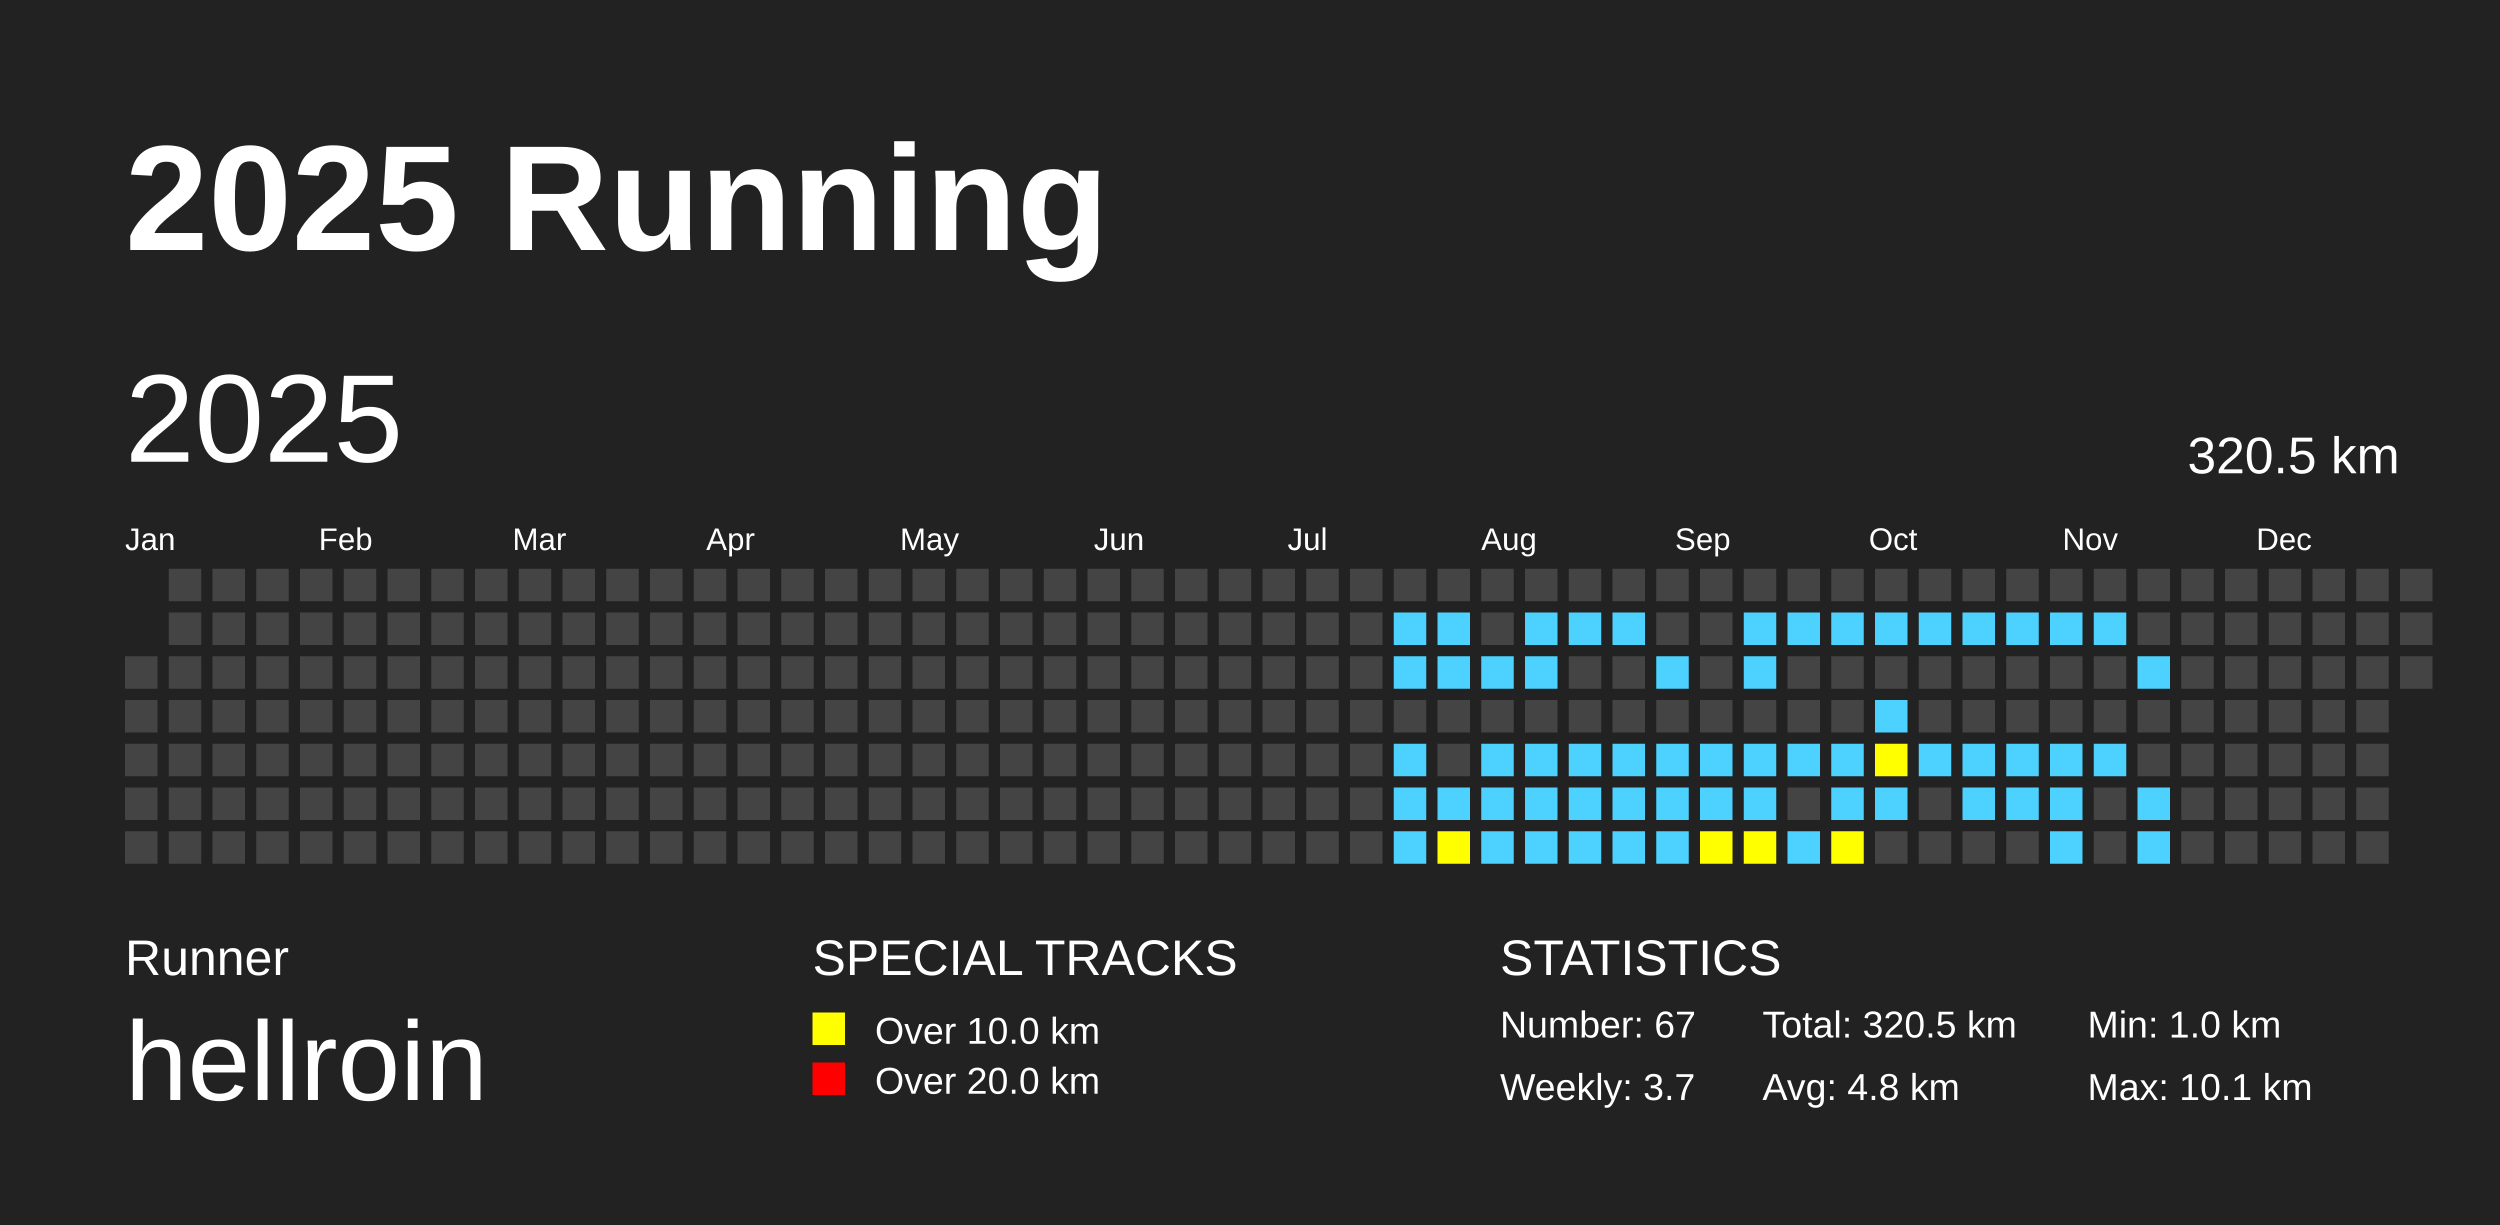
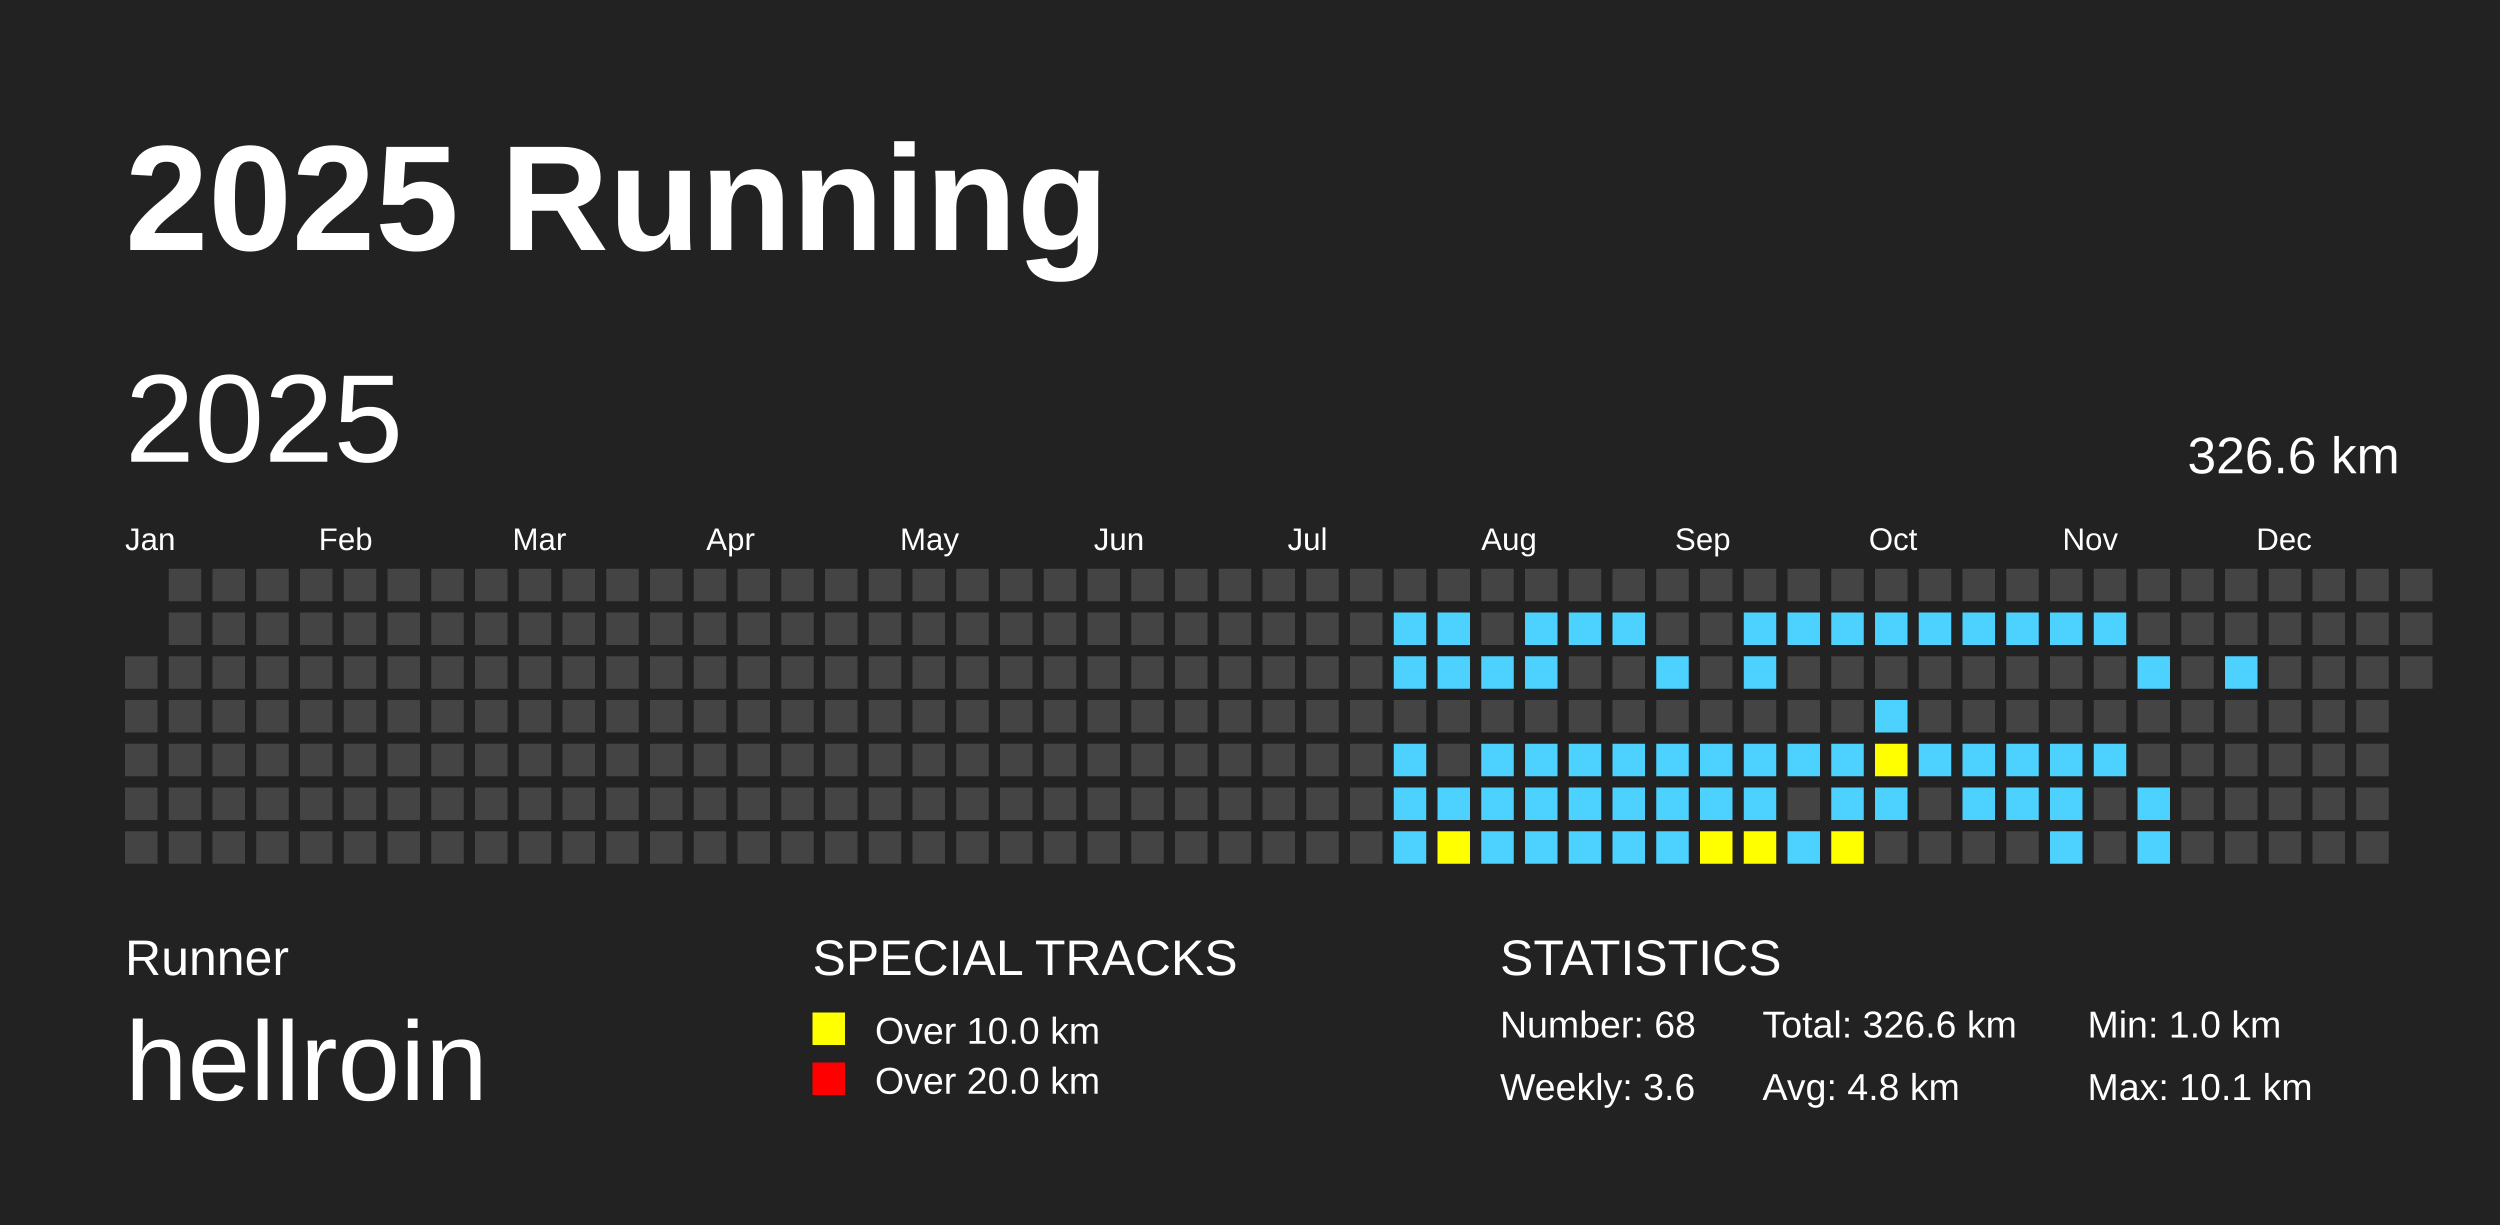
<svg xmlns="http://www.w3.org/2000/svg" baseProfile="full" height="98mm" version="1.1" viewBox="0,0,200,98" width="200mm">
  <defs />
  <rect fill="#222222" height="98" width="200" x="0" y="0" />
  <text fill="#FFFFFF" style="font-size:12px; font-family:Arial; font-weight:bold;" x="10" y="20">2025 Running</text>
  <text fill="#FFFFFF" style="font-size:4px; font-family:Arial" x="10" y="78">Runner</text>
  <text fill="#FFFFFF" style="font-size:9px; font-family:Arial" x="10" y="88">hellroin</text>
  <text fill="#FFFFFF" style="font-size:4px; font-family:Arial" x="65" y="78">SPECIAL TRACKS</text>
  <rect fill="yellow" height="2.6" width="2.6" x="65" y="81" />
  <text fill="#FFFFFF" style="font-size:3px; font-family:Arial" x="70" y="83.5">Over 10.0 km</text>
  <rect fill="red" height="2.6" width="2.6" x="65" y="85" />
  <text fill="#FFFFFF" style="font-size:3px; font-family:Arial" x="70" y="87.5">Over 20.0 km</text>
  <text fill="#FFFFFF" style="font-size:4px; font-family:Arial" x="120" y="78">STATISTICS</text>
-   <text fill="#FFFFFF" style="font-size:3px; font-family:Arial" x="120" y="83">Number: 67</text>
-   <text fill="#FFFFFF" style="font-size:3px; font-family:Arial" x="120" y="88">Weekly: 3.7</text>
-   <text fill="#FFFFFF" style="font-size:3px; font-family:Arial" x="141" y="83">Total: 320.5 km</text>
+   <text fill="#FFFFFF" style="font-size:3px; font-family:Arial" x="120" y="83">Number: 68</text>
+   <text fill="#FFFFFF" style="font-size:3px; font-family:Arial" x="120" y="88">Weekly: 3.6</text>
+   <text fill="#FFFFFF" style="font-size:3px; font-family:Arial" x="141" y="83">Total: 326.6 km</text>
  <text fill="#FFFFFF" style="font-size:3px; font-family:Arial" x="141" y="88">Avg: 4.8 km</text>
  <text fill="#FFFFFF" style="font-size:3px; font-family:Arial" x="167" y="83">Min: 1.0 km</text>
  <text fill="#FFFFFF" style="font-size:3px; font-family:Arial" x="167" y="88">Max: 10.1 km</text>
  <text dominant-baseline="hanging" fill="#FFFFFF" style="font-size:10.0px; font-family:Arial;" x="10" y="30">2025</text>
-   <text dominant-baseline="hanging" fill="#FFFFFF" style="font-size:4.125px; font-family:Arial;" x="175" y="35">320.5 km</text>
+   <text dominant-baseline="hanging" fill="#FFFFFF" style="font-size:4.125px; font-family:Arial;" x="175" y="35">326.6 km</text>
  <text fill="#FFFFFF" style="font-size:2.5px; font-family:Arial" x="10.0" y="44">Jan</text>
  <text fill="#FFFFFF" style="font-size:2.5px; font-family:Arial" x="25.5" y="44">Feb</text>
  <text fill="#FFFFFF" style="font-size:2.5px; font-family:Arial" x="41.0" y="44">Mar</text>
  <text fill="#FFFFFF" style="font-size:2.5px; font-family:Arial" x="56.5" y="44">Apr</text>
  <text fill="#FFFFFF" style="font-size:2.5px; font-family:Arial" x="72.0" y="44">May</text>
  <text fill="#FFFFFF" style="font-size:2.5px; font-family:Arial" x="87.5" y="44">Jun</text>
  <text fill="#FFFFFF" style="font-size:2.5px; font-family:Arial" x="103.0" y="44">Jul</text>
  <text fill="#FFFFFF" style="font-size:2.5px; font-family:Arial" x="118.5" y="44">Aug</text>
  <text fill="#FFFFFF" style="font-size:2.5px; font-family:Arial" x="134.0" y="44">Sep</text>
  <text fill="#FFFFFF" style="font-size:2.5px; font-family:Arial" x="149.5" y="44">Oct</text>
  <text fill="#FFFFFF" style="font-size:2.5px; font-family:Arial" x="165.0" y="44">Nov</text>
  <text fill="#FFFFFF" style="font-size:2.5px; font-family:Arial" x="180.5" y="44">Dec</text>
  <rect fill="#444444" height="2.6" width="2.6" x="10.0" y="52.5" />
  <rect fill="#444444" height="2.6" width="2.6" x="10.0" y="56.0" />
  <rect fill="#444444" height="2.6" width="2.6" x="10.0" y="59.5" />
  <rect fill="#444444" height="2.6" width="2.6" x="10.0" y="63.0" />
  <rect fill="#444444" height="2.6" width="2.6" x="10.0" y="66.5" />
  <rect fill="#444444" height="2.6" width="2.6" x="13.5" y="45.5" />
  <rect fill="#444444" height="2.6" width="2.6" x="13.5" y="49.0" />
  <rect fill="#444444" height="2.6" width="2.6" x="13.5" y="52.5" />
  <rect fill="#444444" height="2.6" width="2.6" x="13.5" y="56.0" />
  <rect fill="#444444" height="2.6" width="2.6" x="13.5" y="59.5" />
  <rect fill="#444444" height="2.6" width="2.6" x="13.5" y="63.0" />
  <rect fill="#444444" height="2.6" width="2.6" x="13.5" y="66.5" />
  <rect fill="#444444" height="2.6" width="2.6" x="17.0" y="45.5" />
  <rect fill="#444444" height="2.6" width="2.6" x="17.0" y="49.0" />
  <rect fill="#444444" height="2.6" width="2.6" x="17.0" y="52.5" />
  <rect fill="#444444" height="2.6" width="2.6" x="17.0" y="56.0" />
  <rect fill="#444444" height="2.6" width="2.6" x="17.0" y="59.5" />
  <rect fill="#444444" height="2.6" width="2.6" x="17.0" y="63.0" />
  <rect fill="#444444" height="2.6" width="2.6" x="17.0" y="66.5" />
  <rect fill="#444444" height="2.6" width="2.6" x="20.5" y="45.5" />
  <rect fill="#444444" height="2.6" width="2.6" x="20.5" y="49.0" />
  <rect fill="#444444" height="2.6" width="2.6" x="20.5" y="52.5" />
  <rect fill="#444444" height="2.6" width="2.6" x="20.5" y="56.0" />
  <rect fill="#444444" height="2.6" width="2.6" x="20.5" y="59.5" />
  <rect fill="#444444" height="2.6" width="2.6" x="20.5" y="63.0" />
  <rect fill="#444444" height="2.6" width="2.6" x="20.5" y="66.5" />
  <rect fill="#444444" height="2.6" width="2.6" x="24.0" y="45.5" />
  <rect fill="#444444" height="2.6" width="2.6" x="24.0" y="49.0" />
  <rect fill="#444444" height="2.6" width="2.6" x="24.0" y="52.5" />
  <rect fill="#444444" height="2.6" width="2.6" x="24.0" y="56.0" />
  <rect fill="#444444" height="2.6" width="2.6" x="24.0" y="59.5" />
  <rect fill="#444444" height="2.6" width="2.6" x="24.0" y="63.0" />
  <rect fill="#444444" height="2.6" width="2.6" x="24.0" y="66.5" />
  <rect fill="#444444" height="2.6" width="2.6" x="27.5" y="45.5" />
  <rect fill="#444444" height="2.6" width="2.6" x="27.5" y="49.0" />
  <rect fill="#444444" height="2.6" width="2.6" x="27.5" y="52.5" />
  <rect fill="#444444" height="2.6" width="2.6" x="27.5" y="56.0" />
  <rect fill="#444444" height="2.6" width="2.6" x="27.5" y="59.5" />
  <rect fill="#444444" height="2.6" width="2.6" x="27.5" y="63.0" />
  <rect fill="#444444" height="2.6" width="2.6" x="27.5" y="66.5" />
  <rect fill="#444444" height="2.6" width="2.6" x="31.0" y="45.5" />
  <rect fill="#444444" height="2.6" width="2.6" x="31.0" y="49.0" />
  <rect fill="#444444" height="2.6" width="2.6" x="31.0" y="52.5" />
  <rect fill="#444444" height="2.6" width="2.6" x="31.0" y="56.0" />
  <rect fill="#444444" height="2.6" width="2.6" x="31.0" y="59.5" />
  <rect fill="#444444" height="2.6" width="2.6" x="31.0" y="63.0" />
  <rect fill="#444444" height="2.6" width="2.6" x="31.0" y="66.5" />
  <rect fill="#444444" height="2.6" width="2.6" x="34.5" y="45.5" />
  <rect fill="#444444" height="2.6" width="2.6" x="34.5" y="49.0" />
  <rect fill="#444444" height="2.6" width="2.6" x="34.5" y="52.5" />
  <rect fill="#444444" height="2.6" width="2.6" x="34.5" y="56.0" />
  <rect fill="#444444" height="2.6" width="2.6" x="34.5" y="59.5" />
  <rect fill="#444444" height="2.6" width="2.6" x="34.5" y="63.0" />
  <rect fill="#444444" height="2.6" width="2.6" x="34.5" y="66.5" />
  <rect fill="#444444" height="2.6" width="2.6" x="38.0" y="45.5" />
  <rect fill="#444444" height="2.6" width="2.6" x="38.0" y="49.0" />
  <rect fill="#444444" height="2.6" width="2.6" x="38.0" y="52.5" />
  <rect fill="#444444" height="2.6" width="2.6" x="38.0" y="56.0" />
  <rect fill="#444444" height="2.6" width="2.6" x="38.0" y="59.5" />
  <rect fill="#444444" height="2.6" width="2.6" x="38.0" y="63.0" />
  <rect fill="#444444" height="2.6" width="2.6" x="38.0" y="66.5" />
  <rect fill="#444444" height="2.6" width="2.6" x="41.5" y="45.5" />
  <rect fill="#444444" height="2.6" width="2.6" x="41.5" y="49.0" />
  <rect fill="#444444" height="2.6" width="2.6" x="41.5" y="52.5" />
  <rect fill="#444444" height="2.6" width="2.6" x="41.5" y="56.0" />
  <rect fill="#444444" height="2.6" width="2.6" x="41.5" y="59.5" />
  <rect fill="#444444" height="2.6" width="2.6" x="41.5" y="63.0" />
  <rect fill="#444444" height="2.6" width="2.6" x="41.5" y="66.5" />
  <rect fill="#444444" height="2.6" width="2.6" x="45.0" y="45.5" />
  <rect fill="#444444" height="2.6" width="2.6" x="45.0" y="49.0" />
  <rect fill="#444444" height="2.6" width="2.6" x="45.0" y="52.5" />
  <rect fill="#444444" height="2.6" width="2.6" x="45.0" y="56.0" />
  <rect fill="#444444" height="2.6" width="2.6" x="45.0" y="59.5" />
  <rect fill="#444444" height="2.6" width="2.6" x="45.0" y="63.0" />
  <rect fill="#444444" height="2.6" width="2.6" x="45.0" y="66.5" />
  <rect fill="#444444" height="2.6" width="2.6" x="48.5" y="45.5" />
  <rect fill="#444444" height="2.6" width="2.6" x="48.5" y="49.0" />
  <rect fill="#444444" height="2.6" width="2.6" x="48.5" y="52.5" />
  <rect fill="#444444" height="2.6" width="2.6" x="48.5" y="56.0" />
  <rect fill="#444444" height="2.6" width="2.6" x="48.5" y="59.5" />
  <rect fill="#444444" height="2.6" width="2.6" x="48.5" y="63.0" />
  <rect fill="#444444" height="2.6" width="2.6" x="48.5" y="66.5" />
  <rect fill="#444444" height="2.6" width="2.6" x="52.0" y="45.5" />
  <rect fill="#444444" height="2.6" width="2.6" x="52.0" y="49.0" />
  <rect fill="#444444" height="2.6" width="2.6" x="52.0" y="52.5" />
  <rect fill="#444444" height="2.6" width="2.6" x="52.0" y="56.0" />
  <rect fill="#444444" height="2.6" width="2.6" x="52.0" y="59.5" />
  <rect fill="#444444" height="2.6" width="2.6" x="52.0" y="63.0" />
  <rect fill="#444444" height="2.6" width="2.6" x="52.0" y="66.5" />
  <rect fill="#444444" height="2.6" width="2.6" x="55.5" y="45.5" />
  <rect fill="#444444" height="2.6" width="2.6" x="55.5" y="49.0" />
  <rect fill="#444444" height="2.6" width="2.6" x="55.5" y="52.5" />
  <rect fill="#444444" height="2.6" width="2.6" x="55.5" y="56.0" />
  <rect fill="#444444" height="2.6" width="2.6" x="55.5" y="59.5" />
  <rect fill="#444444" height="2.6" width="2.6" x="55.5" y="63.0" />
  <rect fill="#444444" height="2.6" width="2.6" x="55.5" y="66.5" />
  <rect fill="#444444" height="2.6" width="2.6" x="59.0" y="45.5" />
  <rect fill="#444444" height="2.6" width="2.6" x="59.0" y="49.0" />
  <rect fill="#444444" height="2.6" width="2.6" x="59.0" y="52.5" />
  <rect fill="#444444" height="2.6" width="2.6" x="59.0" y="56.0" />
  <rect fill="#444444" height="2.6" width="2.6" x="59.0" y="59.5" />
  <rect fill="#444444" height="2.6" width="2.6" x="59.0" y="63.0" />
  <rect fill="#444444" height="2.6" width="2.6" x="59.0" y="66.5" />
  <rect fill="#444444" height="2.6" width="2.6" x="62.5" y="45.5" />
  <rect fill="#444444" height="2.6" width="2.6" x="62.5" y="49.0" />
  <rect fill="#444444" height="2.6" width="2.6" x="62.5" y="52.5" />
  <rect fill="#444444" height="2.6" width="2.6" x="62.5" y="56.0" />
  <rect fill="#444444" height="2.6" width="2.6" x="62.5" y="59.5" />
  <rect fill="#444444" height="2.6" width="2.6" x="62.5" y="63.0" />
  <rect fill="#444444" height="2.6" width="2.6" x="62.5" y="66.5" />
  <rect fill="#444444" height="2.6" width="2.6" x="66.0" y="45.5" />
  <rect fill="#444444" height="2.6" width="2.6" x="66.0" y="49.0" />
  <rect fill="#444444" height="2.6" width="2.6" x="66.0" y="52.5" />
  <rect fill="#444444" height="2.6" width="2.6" x="66.0" y="56.0" />
  <rect fill="#444444" height="2.6" width="2.6" x="66.0" y="59.5" />
  <rect fill="#444444" height="2.6" width="2.6" x="66.0" y="63.0" />
  <rect fill="#444444" height="2.6" width="2.6" x="66.0" y="66.5" />
  <rect fill="#444444" height="2.6" width="2.6" x="69.5" y="45.5" />
  <rect fill="#444444" height="2.6" width="2.6" x="69.5" y="49.0" />
  <rect fill="#444444" height="2.6" width="2.6" x="69.5" y="52.5" />
  <rect fill="#444444" height="2.6" width="2.6" x="69.5" y="56.0" />
  <rect fill="#444444" height="2.6" width="2.6" x="69.5" y="59.5" />
  <rect fill="#444444" height="2.6" width="2.6" x="69.5" y="63.0" />
  <rect fill="#444444" height="2.6" width="2.6" x="69.5" y="66.5" />
  <rect fill="#444444" height="2.6" width="2.6" x="73.0" y="45.5" />
  <rect fill="#444444" height="2.6" width="2.6" x="73.0" y="49.0" />
  <rect fill="#444444" height="2.6" width="2.6" x="73.0" y="52.5" />
  <rect fill="#444444" height="2.6" width="2.6" x="73.0" y="56.0" />
  <rect fill="#444444" height="2.6" width="2.6" x="73.0" y="59.5" />
  <rect fill="#444444" height="2.6" width="2.6" x="73.0" y="63.0" />
  <rect fill="#444444" height="2.6" width="2.6" x="73.0" y="66.5" />
  <rect fill="#444444" height="2.6" width="2.6" x="76.5" y="45.5" />
  <rect fill="#444444" height="2.6" width="2.6" x="76.5" y="49.0" />
  <rect fill="#444444" height="2.6" width="2.6" x="76.5" y="52.5" />
  <rect fill="#444444" height="2.6" width="2.6" x="76.5" y="56.0" />
  <rect fill="#444444" height="2.6" width="2.6" x="76.5" y="59.5" />
  <rect fill="#444444" height="2.6" width="2.6" x="76.5" y="63.0" />
  <rect fill="#444444" height="2.6" width="2.6" x="76.5" y="66.5" />
  <rect fill="#444444" height="2.6" width="2.6" x="80.0" y="45.5" />
  <rect fill="#444444" height="2.6" width="2.6" x="80.0" y="49.0" />
  <rect fill="#444444" height="2.6" width="2.6" x="80.0" y="52.5" />
  <rect fill="#444444" height="2.6" width="2.6" x="80.0" y="56.0" />
  <rect fill="#444444" height="2.6" width="2.6" x="80.0" y="59.5" />
  <rect fill="#444444" height="2.6" width="2.6" x="80.0" y="63.0" />
  <rect fill="#444444" height="2.6" width="2.6" x="80.0" y="66.5" />
  <rect fill="#444444" height="2.6" width="2.6" x="83.5" y="45.5" />
  <rect fill="#444444" height="2.6" width="2.6" x="83.5" y="49.0" />
  <rect fill="#444444" height="2.6" width="2.6" x="83.5" y="52.5" />
  <rect fill="#444444" height="2.6" width="2.6" x="83.5" y="56.0" />
  <rect fill="#444444" height="2.6" width="2.6" x="83.5" y="59.5" />
  <rect fill="#444444" height="2.6" width="2.6" x="83.5" y="63.0" />
  <rect fill="#444444" height="2.6" width="2.6" x="83.5" y="66.5" />
  <rect fill="#444444" height="2.6" width="2.6" x="87.0" y="45.5" />
  <rect fill="#444444" height="2.6" width="2.6" x="87.0" y="49.0" />
  <rect fill="#444444" height="2.6" width="2.6" x="87.0" y="52.5" />
  <rect fill="#444444" height="2.6" width="2.6" x="87.0" y="56.0" />
  <rect fill="#444444" height="2.6" width="2.6" x="87.0" y="59.5" />
  <rect fill="#444444" height="2.6" width="2.6" x="87.0" y="63.0" />
  <rect fill="#444444" height="2.6" width="2.6" x="87.0" y="66.5" />
  <rect fill="#444444" height="2.6" width="2.6" x="90.5" y="45.5" />
  <rect fill="#444444" height="2.6" width="2.6" x="90.5" y="49.0" />
  <rect fill="#444444" height="2.6" width="2.6" x="90.5" y="52.5" />
  <rect fill="#444444" height="2.6" width="2.6" x="90.5" y="56.0" />
  <rect fill="#444444" height="2.6" width="2.6" x="90.5" y="59.5" />
  <rect fill="#444444" height="2.6" width="2.6" x="90.5" y="63.0" />
  <rect fill="#444444" height="2.6" width="2.6" x="90.5" y="66.5" />
  <rect fill="#444444" height="2.6" width="2.6" x="94.0" y="45.5" />
  <rect fill="#444444" height="2.6" width="2.6" x="94.0" y="49.0" />
  <rect fill="#444444" height="2.6" width="2.6" x="94.0" y="52.5" />
  <rect fill="#444444" height="2.6" width="2.6" x="94.0" y="56.0" />
  <rect fill="#444444" height="2.6" width="2.6" x="94.0" y="59.5" />
  <rect fill="#444444" height="2.6" width="2.6" x="94.0" y="63.0" />
  <rect fill="#444444" height="2.6" width="2.6" x="94.0" y="66.5" />
  <rect fill="#444444" height="2.6" width="2.6" x="97.5" y="45.5" />
  <rect fill="#444444" height="2.6" width="2.6" x="97.5" y="49.0" />
  <rect fill="#444444" height="2.6" width="2.6" x="97.5" y="52.5" />
  <rect fill="#444444" height="2.6" width="2.6" x="97.5" y="56.0" />
  <rect fill="#444444" height="2.6" width="2.6" x="97.5" y="59.5" />
  <rect fill="#444444" height="2.6" width="2.6" x="97.5" y="63.0" />
  <rect fill="#444444" height="2.6" width="2.6" x="97.5" y="66.5" />
  <rect fill="#444444" height="2.6" width="2.6" x="101.0" y="45.5" />
  <rect fill="#444444" height="2.6" width="2.6" x="101.0" y="49.0" />
  <rect fill="#444444" height="2.6" width="2.6" x="101.0" y="52.5" />
  <rect fill="#444444" height="2.6" width="2.6" x="101.0" y="56.0" />
  <rect fill="#444444" height="2.6" width="2.6" x="101.0" y="59.5" />
  <rect fill="#444444" height="2.6" width="2.6" x="101.0" y="63.0" />
  <rect fill="#444444" height="2.6" width="2.6" x="101.0" y="66.5" />
  <rect fill="#444444" height="2.6" width="2.6" x="104.5" y="45.5" />
  <rect fill="#444444" height="2.6" width="2.6" x="104.5" y="49.0" />
  <rect fill="#444444" height="2.6" width="2.6" x="104.5" y="52.5" />
  <rect fill="#444444" height="2.6" width="2.6" x="104.5" y="56.0" />
  <rect fill="#444444" height="2.6" width="2.6" x="104.5" y="59.5" />
  <rect fill="#444444" height="2.6" width="2.6" x="104.5" y="63.0" />
  <rect fill="#444444" height="2.6" width="2.6" x="104.5" y="66.5" />
  <rect fill="#444444" height="2.6" width="2.6" x="108.0" y="45.5" />
  <rect fill="#444444" height="2.6" width="2.6" x="108.0" y="49.0" />
  <rect fill="#444444" height="2.6" width="2.6" x="108.0" y="52.5" />
  <rect fill="#444444" height="2.6" width="2.6" x="108.0" y="56.0" />
  <rect fill="#444444" height="2.6" width="2.6" x="108.0" y="59.5" />
  <rect fill="#444444" height="2.6" width="2.6" x="108.0" y="63.0" />
  <rect fill="#444444" height="2.6" width="2.6" x="108.0" y="66.5" />
  <rect fill="#444444" height="2.6" width="2.6" x="111.5" y="45.5" />
  <rect fill="#4DD2FF" height="2.6" width="2.6" x="111.5" y="49.0" />
  <rect fill="#4DD2FF" height="2.6" width="2.6" x="111.5" y="52.5" />
  <rect fill="#444444" height="2.6" width="2.6" x="111.5" y="56.0" />
  <rect fill="#4DD2FF" height="2.6" width="2.6" x="111.5" y="59.5" />
  <rect fill="#4DD2FF" height="2.6" width="2.6" x="111.5" y="63.0" />
  <rect fill="#4DD2FF" height="2.6" width="2.6" x="111.5" y="66.5" />
  <rect fill="#444444" height="2.6" width="2.6" x="115.0" y="45.5" />
  <rect fill="#4DD2FF" height="2.6" width="2.6" x="115.0" y="49.0" />
  <rect fill="#4DD2FF" height="2.6" width="2.6" x="115.0" y="52.5" />
  <rect fill="#444444" height="2.6" width="2.6" x="115.0" y="56.0" />
  <rect fill="#444444" height="2.6" width="2.6" x="115.0" y="59.5" />
  <rect fill="#4DD2FF" height="2.6" width="2.6" x="115.0" y="63.0" />
  <rect fill="yellow" height="2.6" width="2.6" x="115.0" y="66.5" />
  <rect fill="#444444" height="2.6" width="2.6" x="118.5" y="45.5" />
  <rect fill="#444444" height="2.6" width="2.6" x="118.5" y="49.0" />
  <rect fill="#4DD2FF" height="2.6" width="2.6" x="118.5" y="52.5" />
  <rect fill="#444444" height="2.6" width="2.6" x="118.5" y="56.0" />
  <rect fill="#4DD2FF" height="2.6" width="2.6" x="118.5" y="59.5" />
  <rect fill="#4DD2FF" height="2.6" width="2.6" x="118.5" y="63.0" />
  <rect fill="#4DD2FF" height="2.6" width="2.6" x="118.5" y="66.5" />
  <rect fill="#444444" height="2.6" width="2.6" x="122.0" y="45.5" />
  <rect fill="#4DD2FF" height="2.6" width="2.6" x="122.0" y="49.0" />
  <rect fill="#4DD2FF" height="2.6" width="2.6" x="122.0" y="52.5" />
  <rect fill="#444444" height="2.6" width="2.6" x="122.0" y="56.0" />
  <rect fill="#4DD2FF" height="2.6" width="2.6" x="122.0" y="59.5" />
  <rect fill="#4DD2FF" height="2.6" width="2.6" x="122.0" y="63.0" />
  <rect fill="#4DD2FF" height="2.6" width="2.6" x="122.0" y="66.5" />
  <rect fill="#444444" height="2.6" width="2.6" x="125.5" y="45.5" />
  <rect fill="#4DD2FF" height="2.6" width="2.6" x="125.5" y="49.0" />
  <rect fill="#444444" height="2.6" width="2.6" x="125.5" y="52.5" />
  <rect fill="#444444" height="2.6" width="2.6" x="125.5" y="56.0" />
  <rect fill="#4DD2FF" height="2.6" width="2.6" x="125.5" y="59.5" />
  <rect fill="#4DD2FF" height="2.6" width="2.6" x="125.5" y="63.0" />
  <rect fill="#4DD2FF" height="2.6" width="2.6" x="125.5" y="66.5" />
  <rect fill="#444444" height="2.6" width="2.6" x="129.0" y="45.5" />
  <rect fill="#4DD2FF" height="2.6" width="2.6" x="129.0" y="49.0" />
  <rect fill="#444444" height="2.6" width="2.6" x="129.0" y="52.5" />
  <rect fill="#444444" height="2.6" width="2.6" x="129.0" y="56.0" />
  <rect fill="#4DD2FF" height="2.6" width="2.6" x="129.0" y="59.5" />
  <rect fill="#4DD2FF" height="2.6" width="2.6" x="129.0" y="63.0" />
  <rect fill="#4DD2FF" height="2.6" width="2.6" x="129.0" y="66.5" />
  <rect fill="#444444" height="2.6" width="2.6" x="132.5" y="45.5" />
  <rect fill="#444444" height="2.6" width="2.6" x="132.5" y="49.0" />
  <rect fill="#4DD2FF" height="2.6" width="2.6" x="132.5" y="52.5" />
  <rect fill="#444444" height="2.6" width="2.6" x="132.5" y="56.0" />
  <rect fill="#4DD2FF" height="2.6" width="2.6" x="132.5" y="59.5" />
  <rect fill="#4DD2FF" height="2.6" width="2.6" x="132.5" y="63.0" />
  <rect fill="#4DD2FF" height="2.6" width="2.6" x="132.5" y="66.5" />
  <rect fill="#444444" height="2.6" width="2.6" x="136.0" y="45.5" />
  <rect fill="#444444" height="2.6" width="2.6" x="136.0" y="49.0" />
  <rect fill="#444444" height="2.6" width="2.6" x="136.0" y="52.5" />
  <rect fill="#444444" height="2.6" width="2.6" x="136.0" y="56.0" />
  <rect fill="#4DD2FF" height="2.6" width="2.6" x="136.0" y="59.5" />
  <rect fill="#4DD2FF" height="2.6" width="2.6" x="136.0" y="63.0" />
  <rect fill="yellow" height="2.6" width="2.6" x="136.0" y="66.5" />
  <rect fill="#444444" height="2.6" width="2.6" x="139.5" y="45.5" />
  <rect fill="#4DD2FF" height="2.6" width="2.6" x="139.5" y="49.0" />
  <rect fill="#4DD2FF" height="2.6" width="2.6" x="139.5" y="52.5" />
  <rect fill="#444444" height="2.6" width="2.6" x="139.5" y="56.0" />
  <rect fill="#4DD2FF" height="2.6" width="2.6" x="139.5" y="59.5" />
  <rect fill="#4DD2FF" height="2.6" width="2.6" x="139.5" y="63.0" />
  <rect fill="yellow" height="2.6" width="2.6" x="139.5" y="66.5" />
  <rect fill="#444444" height="2.6" width="2.6" x="143.0" y="45.5" />
  <rect fill="#4DD2FF" height="2.6" width="2.6" x="143.0" y="49.0" />
  <rect fill="#444444" height="2.6" width="2.6" x="143.0" y="52.5" />
  <rect fill="#444444" height="2.6" width="2.6" x="143.0" y="56.0" />
  <rect fill="#4DD2FF" height="2.6" width="2.6" x="143.0" y="59.5" />
  <rect fill="#444444" height="2.6" width="2.6" x="143.0" y="63.0" />
  <rect fill="#4DD2FF" height="2.6" width="2.6" x="143.0" y="66.5" />
  <rect fill="#444444" height="2.6" width="2.6" x="146.5" y="45.5" />
  <rect fill="#4DD2FF" height="2.6" width="2.6" x="146.5" y="49.0" />
  <rect fill="#444444" height="2.6" width="2.6" x="146.5" y="52.5" />
  <rect fill="#444444" height="2.6" width="2.6" x="146.5" y="56.0" />
  <rect fill="#4DD2FF" height="2.6" width="2.6" x="146.5" y="59.5" />
  <rect fill="#4DD2FF" height="2.6" width="2.6" x="146.5" y="63.0" />
  <rect fill="yellow" height="2.6" width="2.6" x="146.5" y="66.5" />
  <rect fill="#444444" height="2.6" width="2.6" x="150.0" y="45.5" />
  <rect fill="#4DD2FF" height="2.6" width="2.6" x="150.0" y="49.0" />
  <rect fill="#444444" height="2.6" width="2.6" x="150.0" y="52.5" />
  <rect fill="#4DD2FF" height="2.6" width="2.6" x="150.0" y="56.0" />
  <rect fill="yellow" height="2.6" width="2.6" x="150.0" y="59.5" />
  <rect fill="#4DD2FF" height="2.6" width="2.6" x="150.0" y="63.0" />
  <rect fill="#444444" height="2.6" width="2.6" x="150.0" y="66.5" />
  <rect fill="#444444" height="2.6" width="2.6" x="153.5" y="45.5" />
  <rect fill="#4DD2FF" height="2.6" width="2.6" x="153.5" y="49.0" />
  <rect fill="#444444" height="2.6" width="2.6" x="153.5" y="52.5" />
  <rect fill="#444444" height="2.6" width="2.6" x="153.5" y="56.0" />
  <rect fill="#4DD2FF" height="2.6" width="2.6" x="153.5" y="59.5" />
  <rect fill="#444444" height="2.6" width="2.6" x="153.5" y="63.0" />
  <rect fill="#444444" height="2.6" width="2.6" x="153.5" y="66.5" />
  <rect fill="#444444" height="2.6" width="2.6" x="157.0" y="45.5" />
  <rect fill="#4DD2FF" height="2.6" width="2.6" x="157.0" y="49.0" />
  <rect fill="#444444" height="2.6" width="2.6" x="157.0" y="52.5" />
  <rect fill="#444444" height="2.6" width="2.6" x="157.0" y="56.0" />
  <rect fill="#4DD2FF" height="2.6" width="2.6" x="157.0" y="59.5" />
  <rect fill="#4DD2FF" height="2.6" width="2.6" x="157.0" y="63.0" />
  <rect fill="#444444" height="2.6" width="2.6" x="157.0" y="66.5" />
  <rect fill="#444444" height="2.6" width="2.6" x="160.5" y="45.5" />
  <rect fill="#4DD2FF" height="2.6" width="2.6" x="160.5" y="49.0" />
  <rect fill="#444444" height="2.6" width="2.6" x="160.5" y="52.5" />
  <rect fill="#444444" height="2.6" width="2.6" x="160.5" y="56.0" />
  <rect fill="#4DD2FF" height="2.6" width="2.6" x="160.5" y="59.5" />
  <rect fill="#4DD2FF" height="2.6" width="2.6" x="160.5" y="63.0" />
  <rect fill="#444444" height="2.6" width="2.6" x="160.5" y="66.5" />
  <rect fill="#444444" height="2.6" width="2.6" x="164.0" y="45.5" />
  <rect fill="#4DD2FF" height="2.6" width="2.6" x="164.0" y="49.0" />
  <rect fill="#444444" height="2.6" width="2.6" x="164.0" y="52.5" />
  <rect fill="#444444" height="2.6" width="2.6" x="164.0" y="56.0" />
  <rect fill="#4DD2FF" height="2.6" width="2.6" x="164.0" y="59.5" />
  <rect fill="#4DD2FF" height="2.6" width="2.6" x="164.0" y="63.0" />
  <rect fill="#4DD2FF" height="2.6" width="2.6" x="164.0" y="66.5" />
  <rect fill="#444444" height="2.6" width="2.6" x="167.5" y="45.5" />
  <rect fill="#4DD2FF" height="2.6" width="2.6" x="167.5" y="49.0" />
  <rect fill="#444444" height="2.6" width="2.6" x="167.5" y="52.5" />
  <rect fill="#444444" height="2.6" width="2.6" x="167.5" y="56.0" />
  <rect fill="#4DD2FF" height="2.6" width="2.6" x="167.5" y="59.5" />
  <rect fill="#444444" height="2.6" width="2.6" x="167.5" y="63.0" />
  <rect fill="#444444" height="2.6" width="2.6" x="167.5" y="66.5" />
  <rect fill="#444444" height="2.6" width="2.6" x="171.0" y="45.5" />
  <rect fill="#444444" height="2.6" width="2.6" x="171.0" y="49.0" />
  <rect fill="#4DD2FF" height="2.6" width="2.6" x="171.0" y="52.5" />
  <rect fill="#444444" height="2.6" width="2.6" x="171.0" y="56.0" />
  <rect fill="#444444" height="2.6" width="2.6" x="171.0" y="59.5" />
  <rect fill="#4DD2FF" height="2.6" width="2.6" x="171.0" y="63.0" />
  <rect fill="#4DD2FF" height="2.6" width="2.6" x="171.0" y="66.5" />
  <rect fill="#444444" height="2.6" width="2.6" x="174.5" y="45.5" />
  <rect fill="#444444" height="2.6" width="2.6" x="174.5" y="49.0" />
  <rect fill="#444444" height="2.6" width="2.6" x="174.5" y="52.5" />
  <rect fill="#444444" height="2.6" width="2.6" x="174.5" y="56.0" />
  <rect fill="#444444" height="2.6" width="2.6" x="174.5" y="59.5" />
  <rect fill="#444444" height="2.6" width="2.6" x="174.5" y="63.0" />
  <rect fill="#444444" height="2.6" width="2.6" x="174.5" y="66.5" />
  <rect fill="#444444" height="2.6" width="2.6" x="178.0" y="45.5" />
  <rect fill="#444444" height="2.6" width="2.6" x="178.0" y="49.0" />
-   <rect fill="#444444" height="2.6" width="2.6" x="178.0" y="52.5" />
+   <rect fill="#4DD2FF" height="2.6" width="2.6" x="178.0" y="52.5" />
  <rect fill="#444444" height="2.6" width="2.6" x="178.0" y="56.0" />
  <rect fill="#444444" height="2.6" width="2.6" x="178.0" y="59.5" />
  <rect fill="#444444" height="2.6" width="2.6" x="178.0" y="63.0" />
  <rect fill="#444444" height="2.6" width="2.6" x="178.0" y="66.5" />
  <rect fill="#444444" height="2.6" width="2.6" x="181.5" y="45.5" />
  <rect fill="#444444" height="2.6" width="2.6" x="181.5" y="49.0" />
  <rect fill="#444444" height="2.6" width="2.6" x="181.5" y="52.5" />
  <rect fill="#444444" height="2.6" width="2.6" x="181.5" y="56.0" />
  <rect fill="#444444" height="2.6" width="2.6" x="181.5" y="59.5" />
  <rect fill="#444444" height="2.6" width="2.6" x="181.5" y="63.0" />
  <rect fill="#444444" height="2.6" width="2.6" x="181.5" y="66.5" />
  <rect fill="#444444" height="2.6" width="2.6" x="185.0" y="45.5" />
  <rect fill="#444444" height="2.6" width="2.6" x="185.0" y="49.0" />
  <rect fill="#444444" height="2.6" width="2.6" x="185.0" y="52.5" />
  <rect fill="#444444" height="2.6" width="2.6" x="185.0" y="56.0" />
  <rect fill="#444444" height="2.6" width="2.6" x="185.0" y="59.5" />
  <rect fill="#444444" height="2.6" width="2.6" x="185.0" y="63.0" />
  <rect fill="#444444" height="2.6" width="2.6" x="185.0" y="66.5" />
  <rect fill="#444444" height="2.6" width="2.6" x="188.5" y="45.5" />
  <rect fill="#444444" height="2.6" width="2.6" x="188.5" y="49.0" />
  <rect fill="#444444" height="2.6" width="2.6" x="188.5" y="52.5" />
  <rect fill="#444444" height="2.6" width="2.6" x="188.5" y="56.0" />
  <rect fill="#444444" height="2.6" width="2.6" x="188.5" y="59.5" />
  <rect fill="#444444" height="2.6" width="2.6" x="188.5" y="63.0" />
  <rect fill="#444444" height="2.6" width="2.6" x="188.5" y="66.5" />
  <rect fill="#444444" height="2.6" width="2.6" x="192.0" y="45.5" />
  <rect fill="#444444" height="2.6" width="2.6" x="192.0" y="49.0" />
  <rect fill="#444444" height="2.6" width="2.6" x="192.0" y="52.5" />
</svg>
